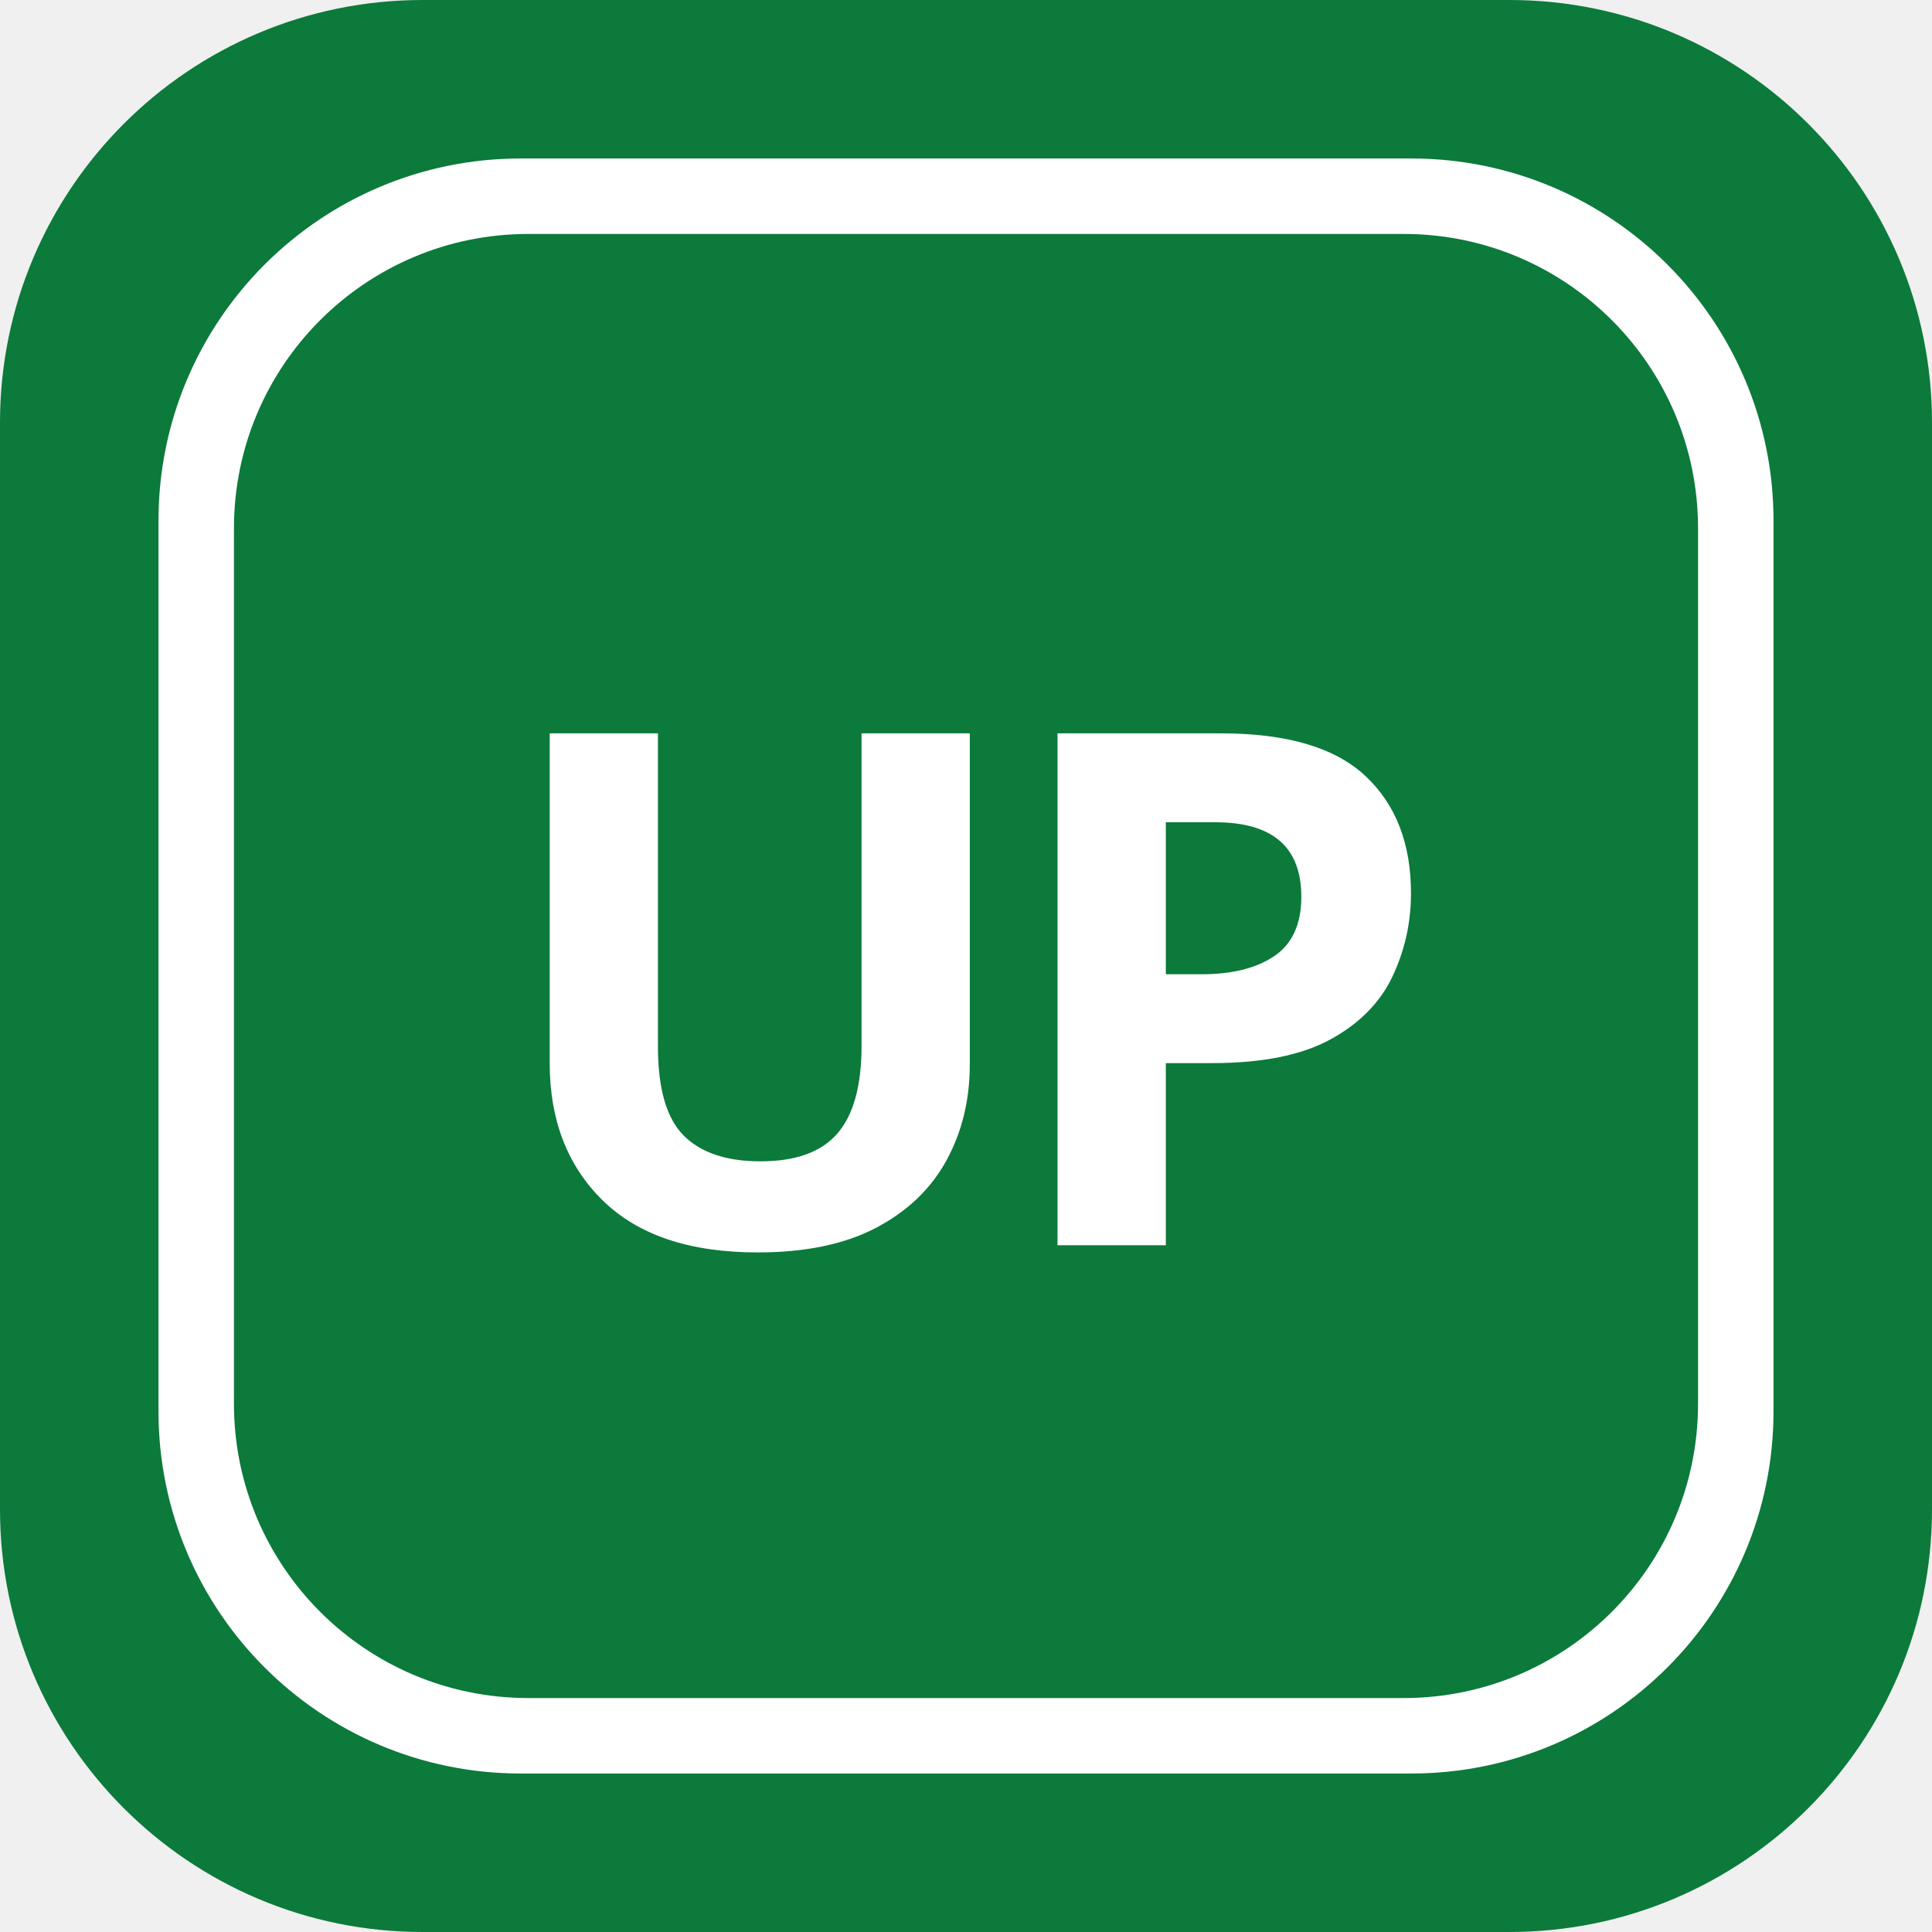
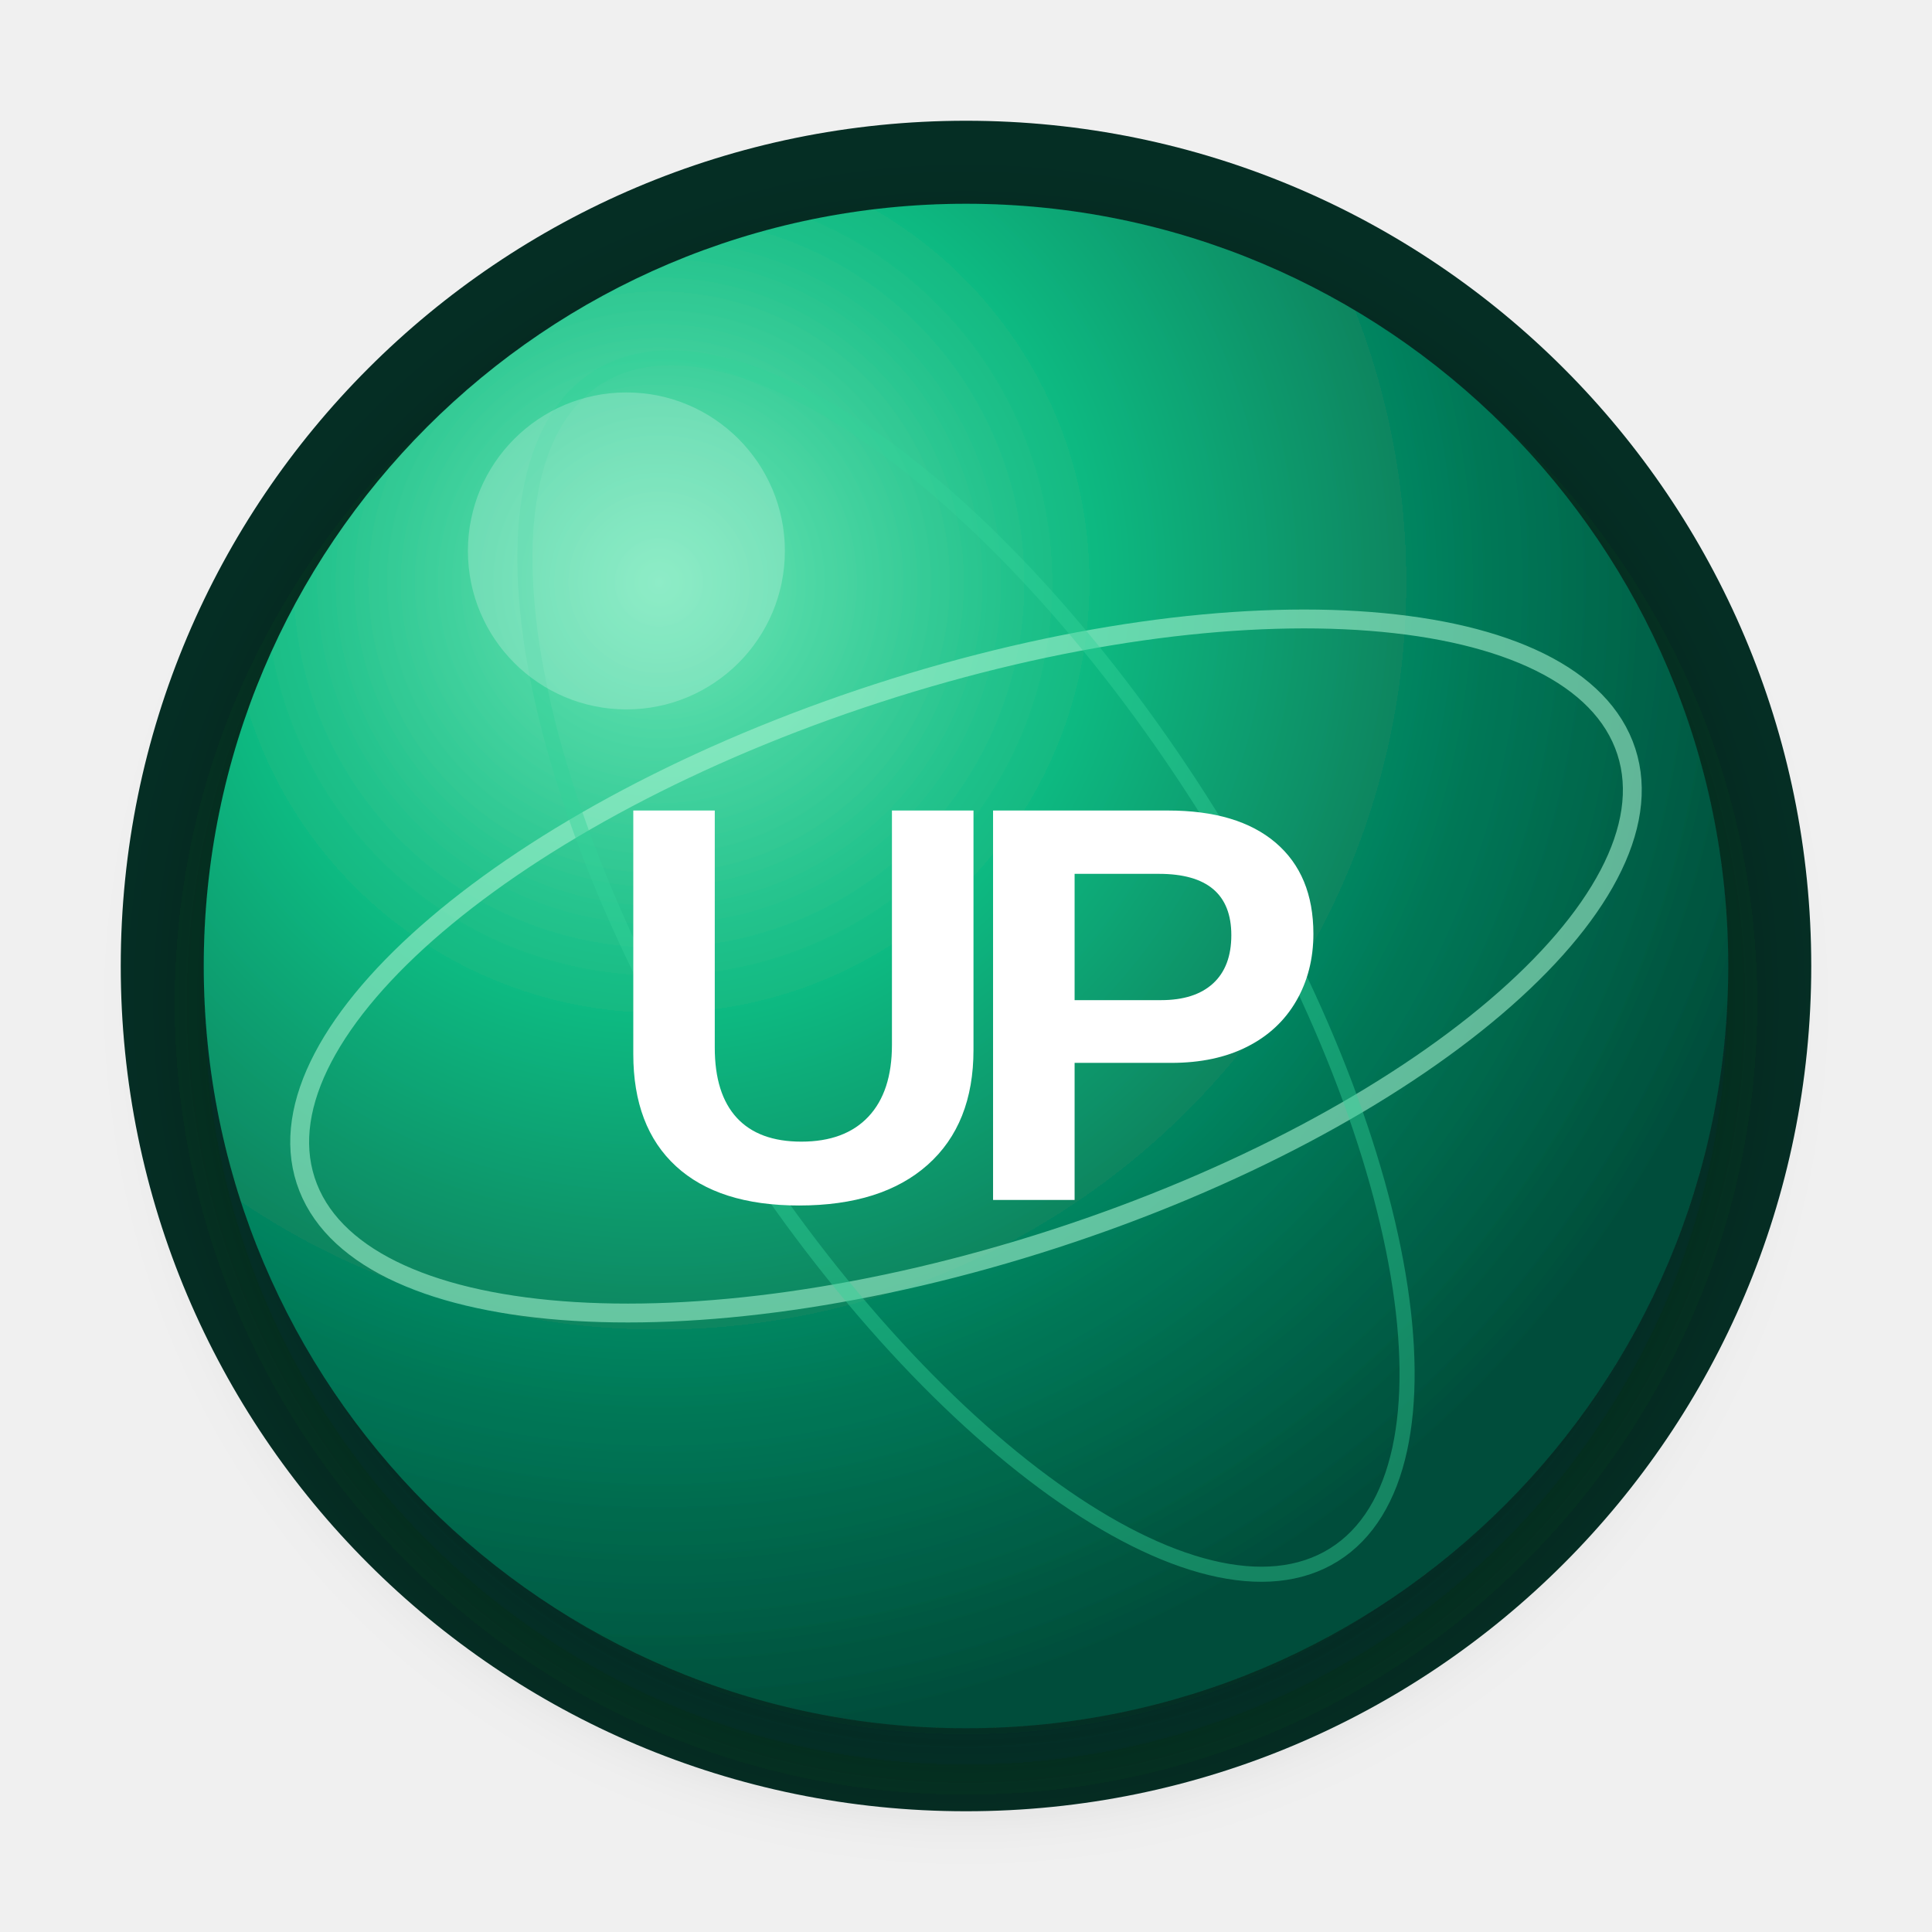
<svg xmlns="http://www.w3.org/2000/svg" viewBox="0 0 512 512" role="img" aria-labelledby="title desc">
-   <rect width="512" height="512" rx="112" fill="#0b7a3b" />
-   <rect x="42" y="42" width="428" height="428" rx="96" fill="#ffffff" />
-   <rect x="62" y="62" width="388" height="388" rx="78" fill="#0b7a3b" />
-   <text x="256" y="330" font-family="sans-serif" font-size="190" font-weight="900" fill="#ffffff" text-anchor="middle" letter-spacing="-10">UP</text>
+   <defs>
+     <radialGradient id="sphere" cx="30%" cy="25%" r="75%">
+       <stop offset="0" stop-color="#6ee7b7" />
+       <stop offset=".38" stop-color="#10b981" />
+       <stop offset=".72" stop-color="#047857" />
+       <stop offset="1" stop-color="#064e3b" />
+     </radialGradient>
+     <filter id="shadow" x="-30%" y="-30%" width="160%" height="160%">
+       <feDropShadow dx="0" dy="10" stdDeviation="12" flood-color="#022c22" flood-opacity=".28" />
+     </filter>
+   </defs>
+   <circle cx="256" cy="256" r="224" fill="#052e24" />
+   <circle cx="256" cy="256" r="202" fill="url(#sphere)" filter="url(#shadow)" />
+   <ellipse cx="256" cy="256" rx="184" ry="76" fill="none" stroke="#a7f3d0" stroke-opacity=".58" stroke-width="5" transform="rotate(-18 256 256)" />
+   <ellipse cx="256" cy="256" rx="184" ry="76" fill="none" stroke="#34d399" stroke-opacity=".42" stroke-width="4" transform="rotate(58 256 256)" />
+   <circle cx="166" cy="146" r="42" fill="#fff" fill-opacity=".22" />
+   <text x="256" y="318" font-family="Arial,sans-serif" font-size="150" font-weight="900" fill="#fff" text-anchor="middle" letter-spacing="-14">UP</text>
</svg>
